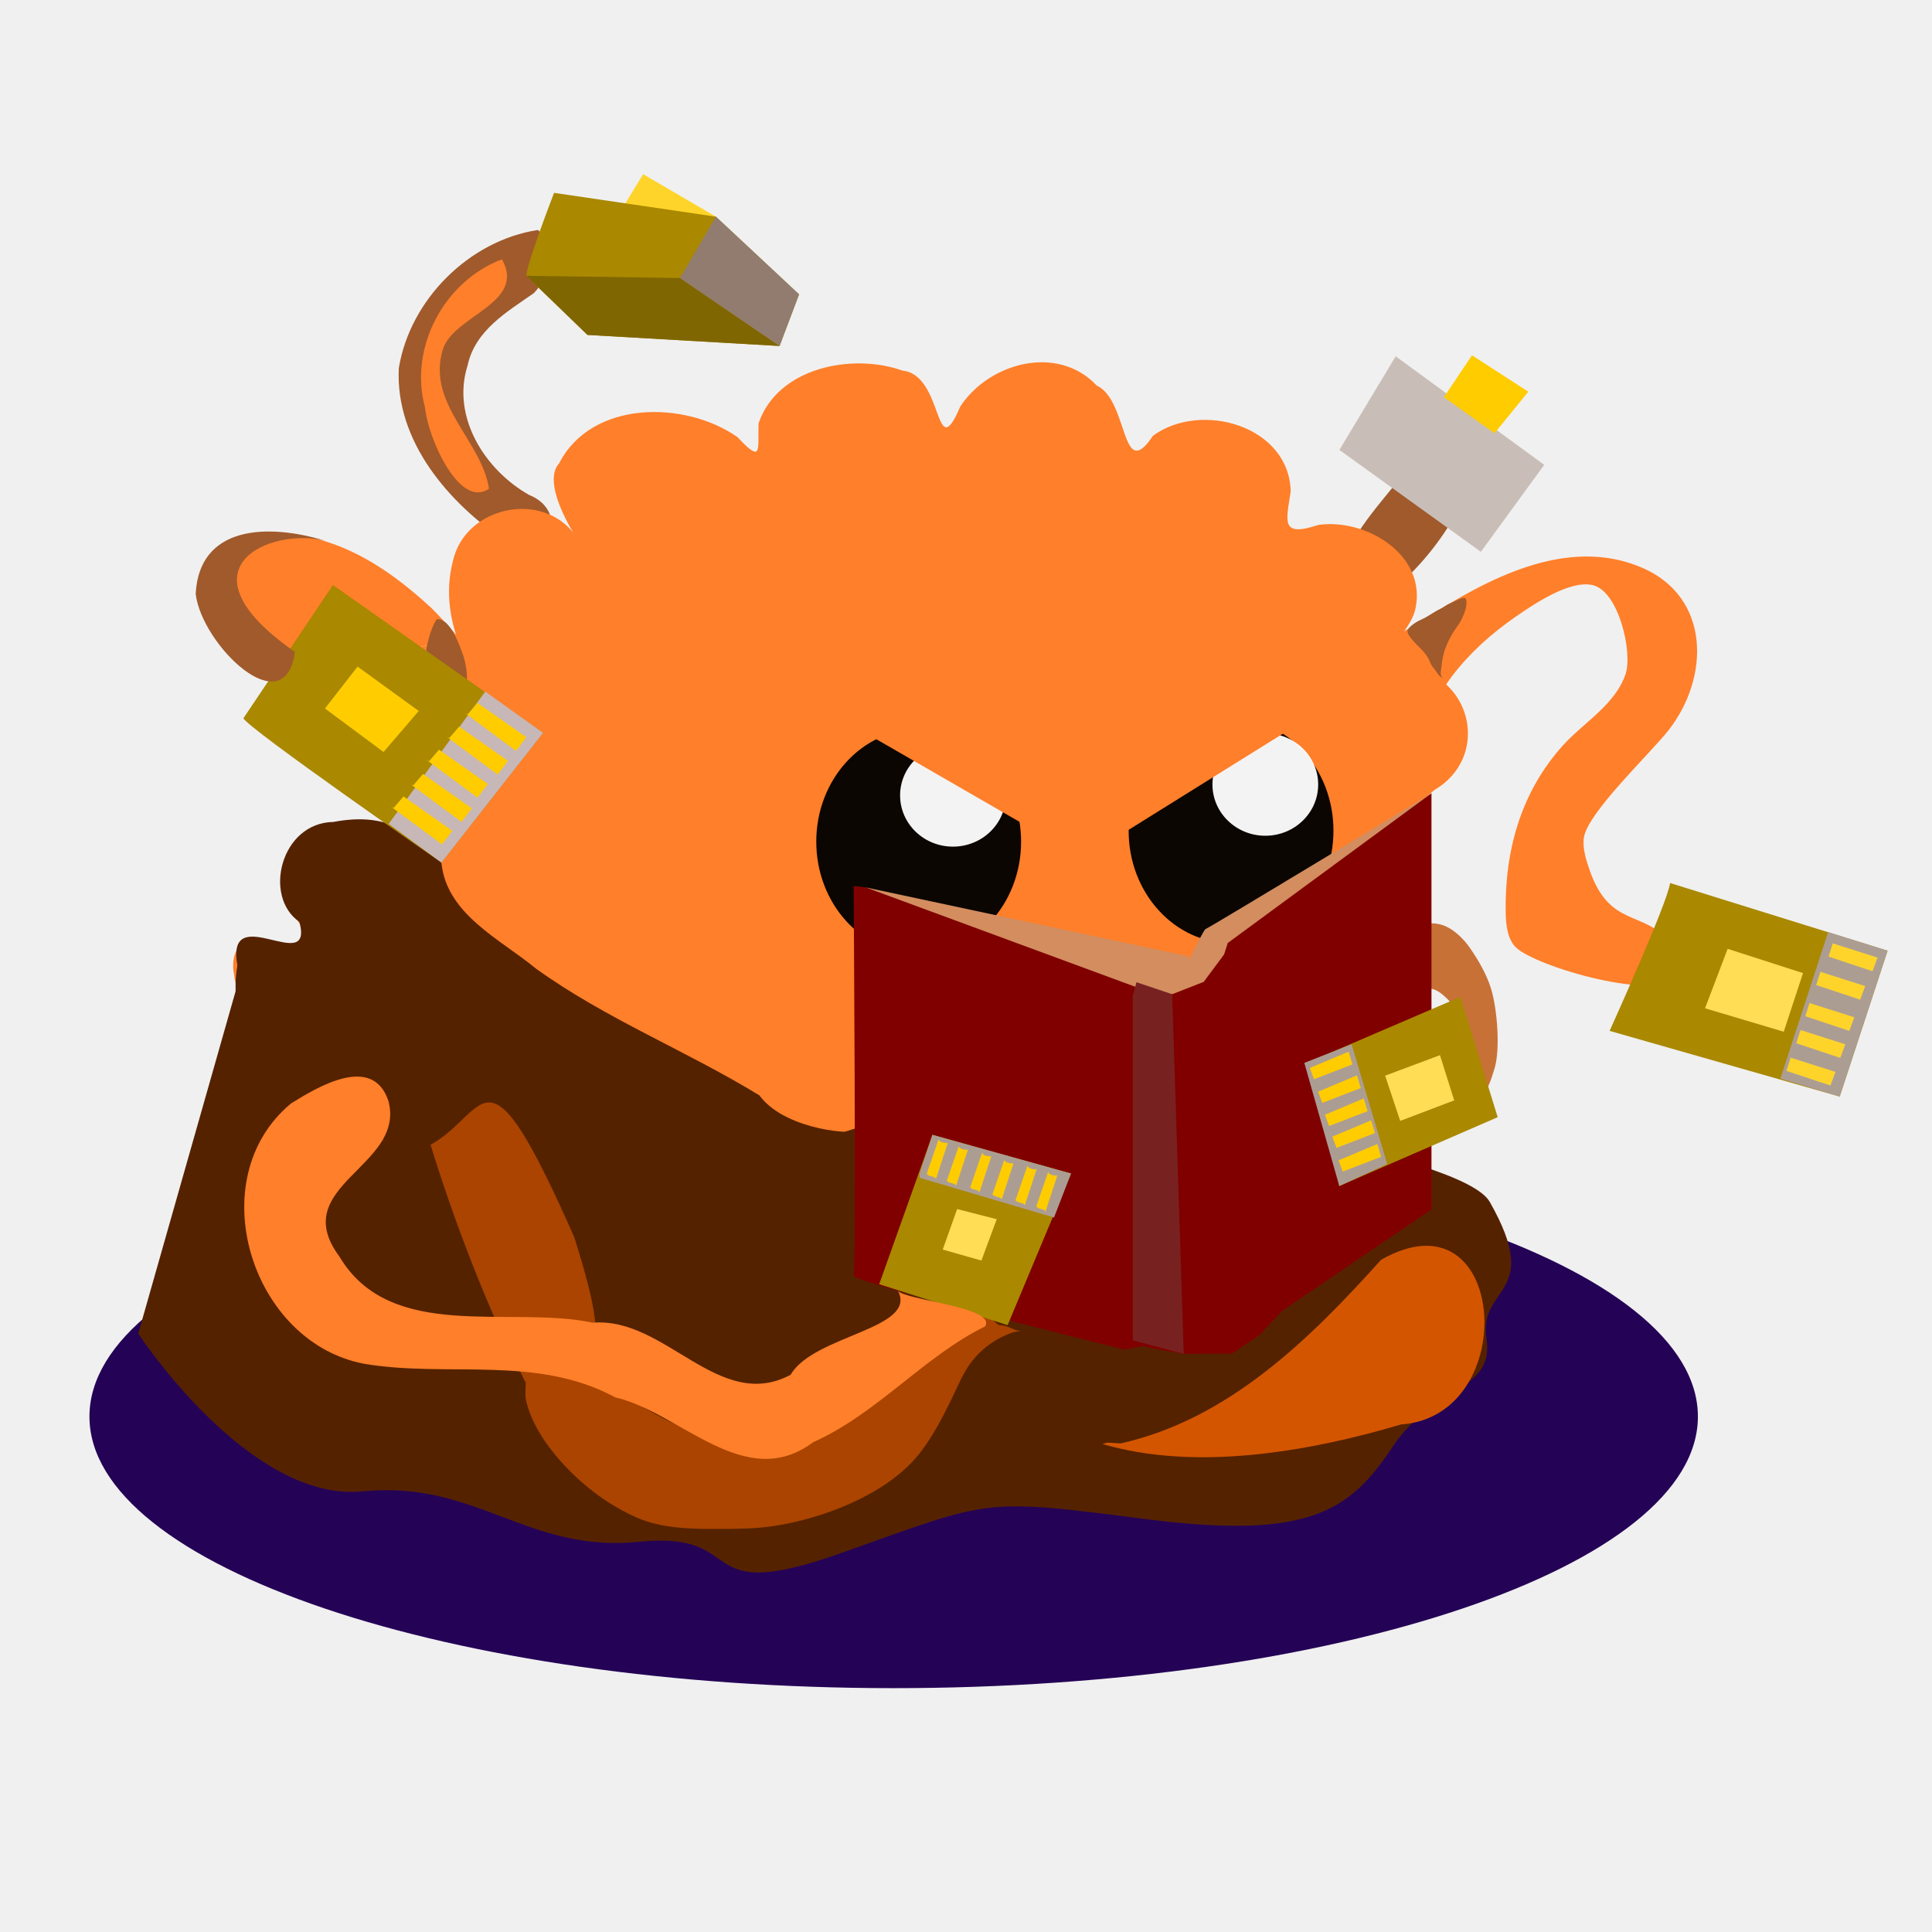
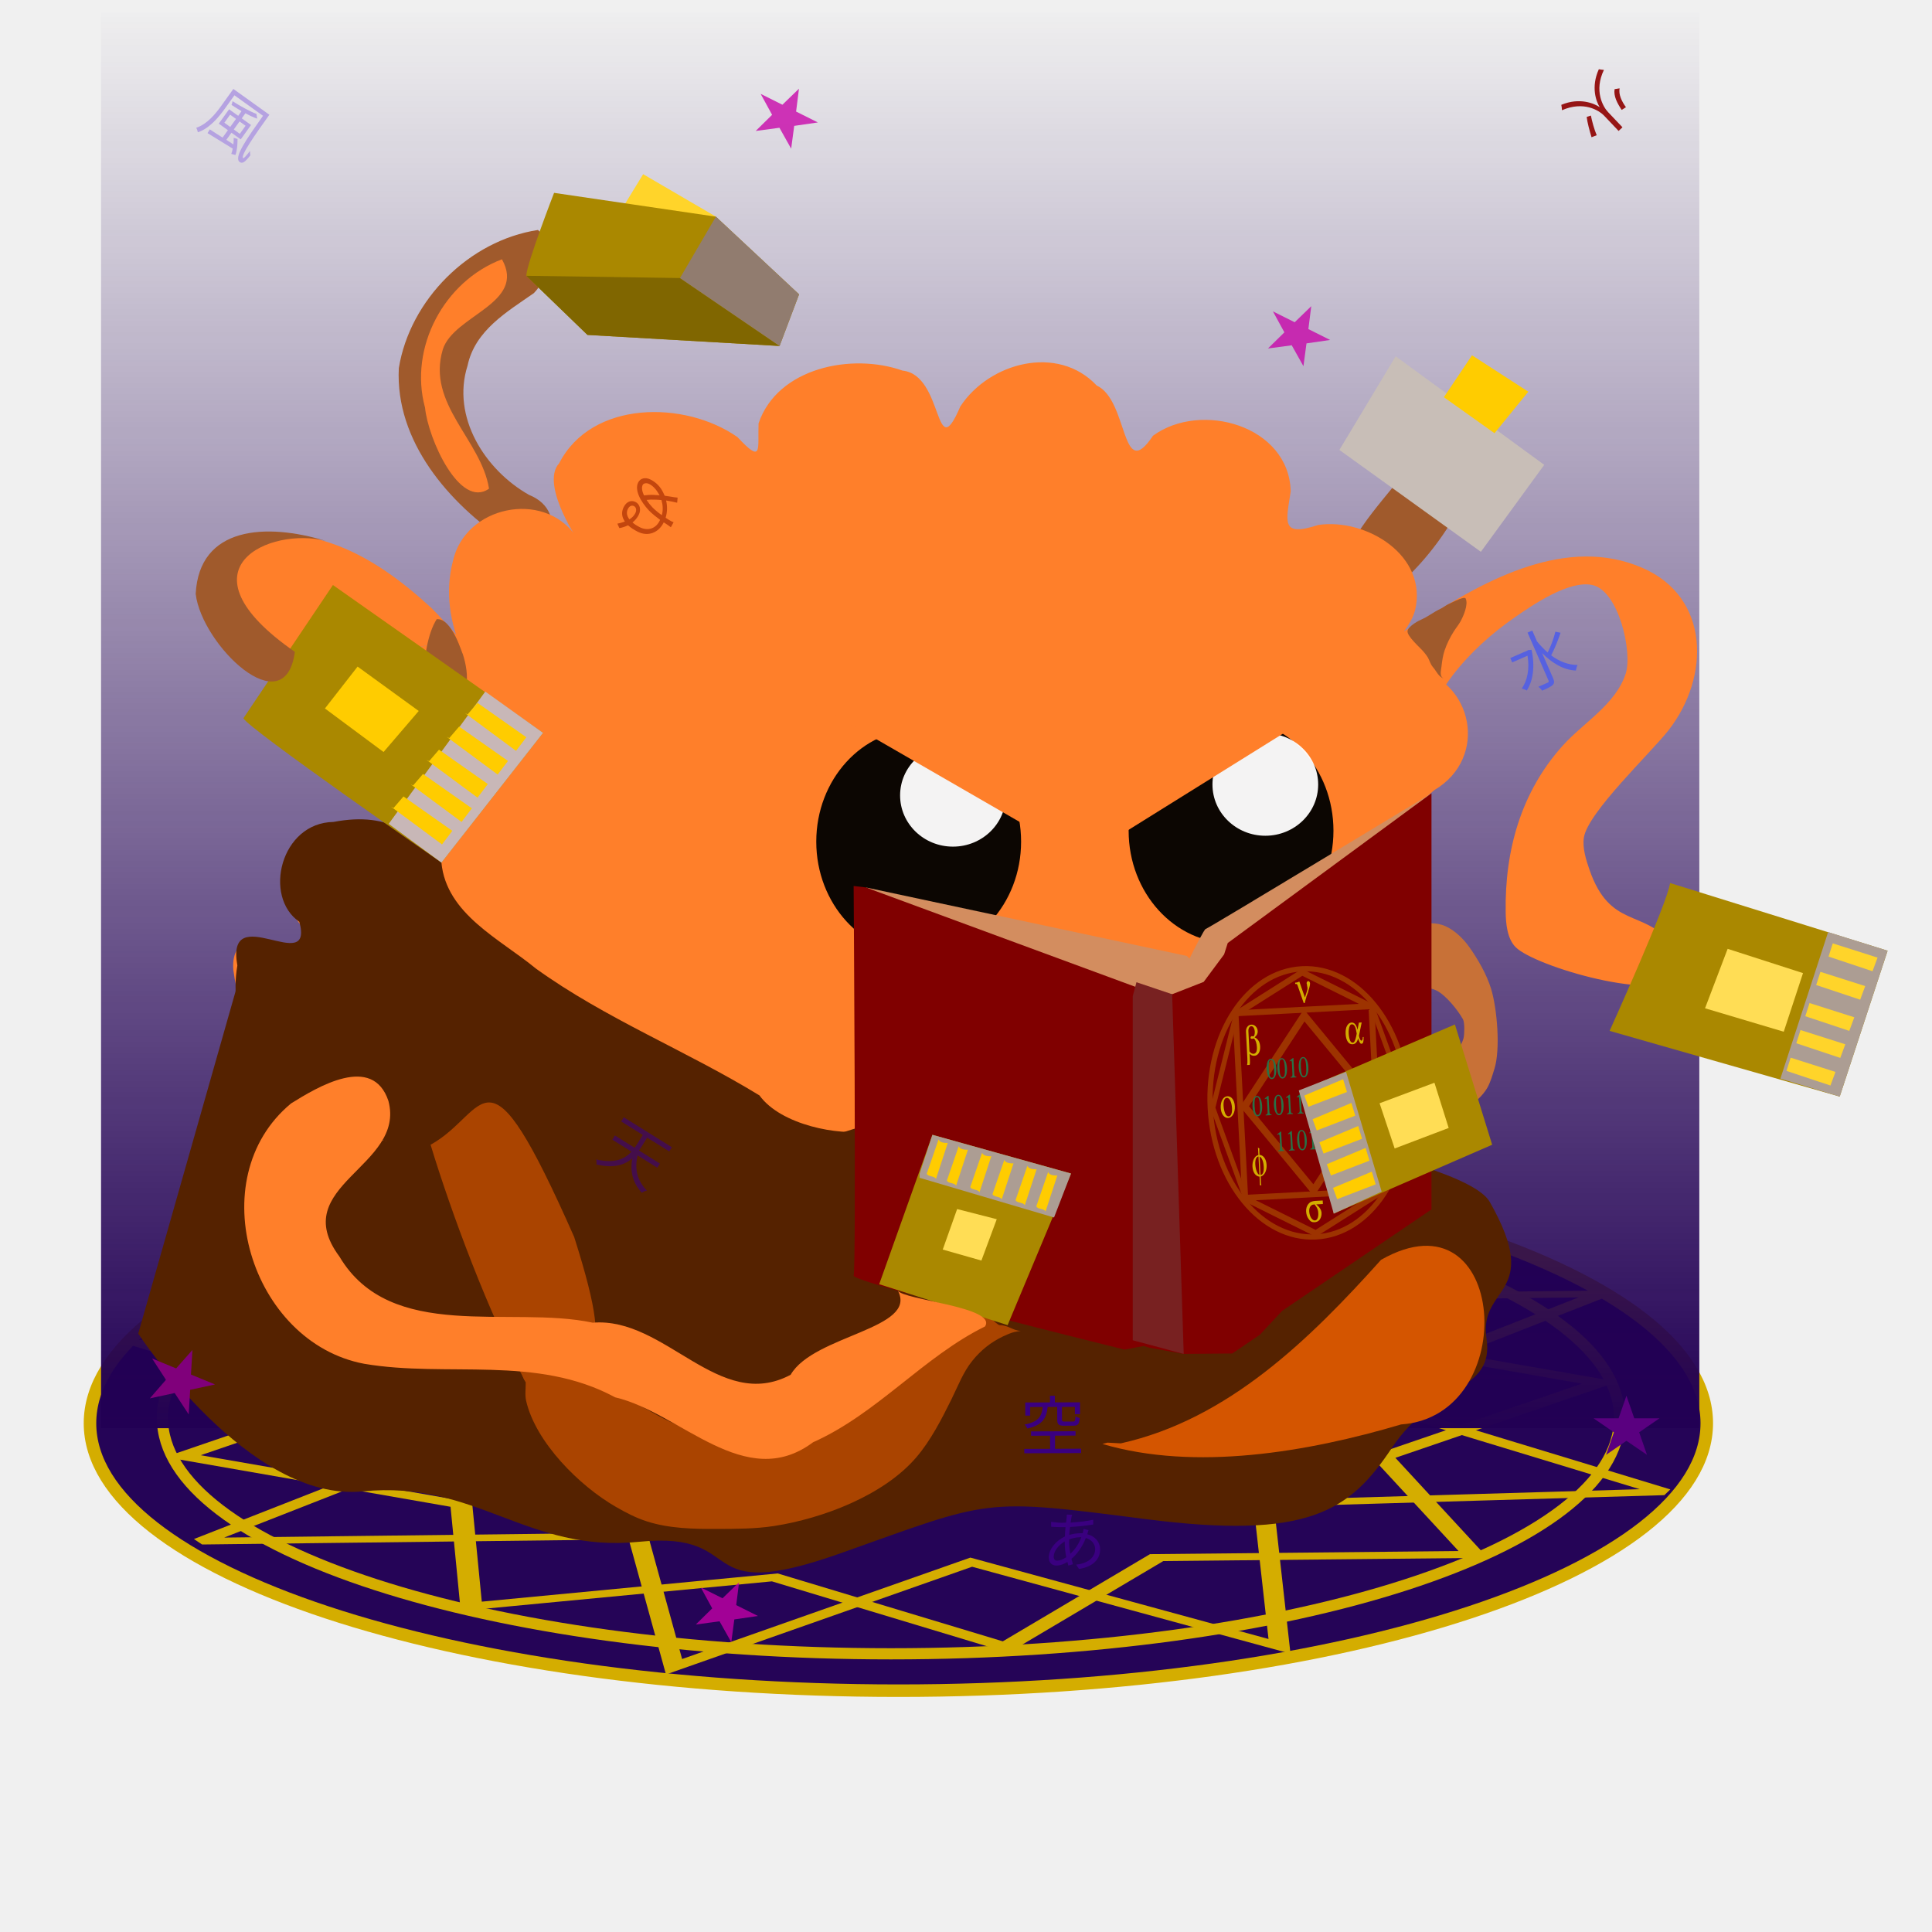
- <svg xmlns="http://www.w3.org/2000/svg" width="600" height="600" viewBox="0 0 158.75 158.75" version="1.1" id="svg8">
-   <defs id="defs2" />
-   <g id="layer1">
+ <svg xmlns="http://www.w3.org/2000/svg" xmlns:xlink="http://www.w3.org/1999/xlink" width="600" height="600" viewBox="0 0 158.75 158.75" version="1.1" id="svg8">
+   <defs id="defs2">
+     <linearGradient id="linearGradient19638">
+       <stop style="stop-color:#220054;stop-opacity:1;" offset="0" id="stop19634" />
+       <stop style="stop-color:#220054;stop-opacity:0;" offset="1" id="stop19636" />
+     </linearGradient>
+     <linearGradient xlink:href="#linearGradient19638" id="linearGradient19640" x1="-118.177" y1="73.73" x2="-0.223" y2="73.73" gradientUnits="userSpaceOnUse" gradientTransform="matrix(1.000126,0,0,0.9823736,0.00744222,1.536688)" />
+   </defs>
+   <g id="layer5">
+     <ellipse style="display:inline;opacity:0.99;fill:#220055;stroke-width:0.265;fill-opacity:0.992" id="path61" cx="73.816" cy="116.809" rx="66.082" ry="22.317" />
+   </g>
+   <g id="layer4">
+     <ellipse style="fill:#000000;fill-opacity:0;stroke:#d4ad00;stroke-width:1.029;stroke-opacity:1" id="path11305" cx="73.819" cy="116.946" rx="66.425" ry="21.975" />
+     <ellipse style="fill:#000000;fill-opacity:0;stroke:#d4ad00;stroke-width:0.918;stroke-opacity:1" id="path11305-7" cx="73.211" cy="116.506" rx="59.866" ry="19.385" />
+     <path style="fill:#000000;fill-opacity:0;stroke:#d4ad00;stroke-width:4;stroke-opacity:1" id="path11648" d="m 381.955,515.023 -57.646,1.809 -27.499,50.697 -42.041,-39.483 -55.292,16.404 -1.809,-57.646 -50.697,-27.499 39.483,-42.041 -16.404,-55.292 57.646,-1.809 27.499,-50.697 42.041,39.483 55.292,-16.404 1.809,57.646 50.697,27.499 -39.483,42.041 z" transform="matrix(0.4511432,0,0,0.1449522,-51.27058,53.07141)" />
+     <path style="fill:#000000;fill-opacity:0;stroke:#d4ad00;stroke-width:4;stroke-opacity:1" id="path11754" d="m 319.975,564.666 -60.679,-50.64 -58.497,62.939 -7.098,-78.715 -85.869,3.141 50.64,-60.679 -62.939,-58.497 78.715,-7.098 -3.141,-85.869 60.679,50.64 58.497,-62.939 7.098,78.715 85.869,-3.141 -50.64,60.679 62.939,58.497 -78.715,7.098 z" transform="matrix(0.4174446,0,0,0.136529,-28.43728,58.18203)" />
+   </g>
+   <g id="layer6">
+     <rect style="fill:url(#linearGradient19640);fill-opacity:1;stroke:#d4ad00;stroke-width:1.649;stroke-opacity:0" id="rect12483" width="116.306" height="131.326" x="-117.353" y="8.304" transform="rotate(-90)" />
+   </g>
+   <g id="layer1" style="display:inline">
    <ellipse style="opacity:0.95;fill:#ffffff;stroke-width:0.265" id="path57" cx="76.583" cy="66.39" rx="4.343" ry="4.209" />
-     <ellipse style="opacity:0.99;fill:#220055;stroke-width:0.265" id="path61" cx="73.432" cy="116.396" rx="66.082" ry="22.317" />
    <path style="fill:#ffcc00;stroke:none;stroke-width:0.265px;stroke-linecap:butt;stroke-linejoin:miter;stroke-opacity:1" d="m 32.127,66.283 4.192,3.104 0.847,-1.119 -4.013,-2.824 -0.814,0.947 z" id="path1054" />
-     <path style="fill:#552200;stroke:none;stroke-width:0.265px;stroke-linecap:butt;stroke-linejoin:miter;stroke-opacity:1;fill-opacity:1" d="m 19.377,81.384 -8.018,28.197 c 0,0 9.087,13.898 18.442,12.963 9.354,-0.935 13.497,5.078 22.718,4.143 9.221,-0.935 4.143,5.345 16.571,0.935 12.428,-4.41 11.493,-4.544 24.99,-2.806 13.497,1.737 16.838,-0.668 20.312,-5.88 3.474,-5.212 8.419,-4.544 7.751,-8.954 -0.668,-4.41 4.677,-3.474 0.267,-11.225 C 117.999,91.005 19.377,81.384 19.377,81.384 Z" id="path91" />
+     <path style="fill:#552200;fill-opacity:1;stroke:none;stroke-width:0.265px;stroke-linecap:butt;stroke-linejoin:miter;stroke-opacity:1" d="m 19.377,81.384 -8.018,28.197 c 0,0 9.087,13.898 18.442,12.963 9.354,-0.935 13.497,5.078 22.718,4.143 9.221,-0.935 4.143,5.345 16.571,0.935 12.428,-4.41 11.493,-4.544 24.99,-2.806 13.497,1.737 16.838,-0.668 20.312,-5.88 3.474,-5.212 8.419,-4.544 7.751,-8.954 -0.668,-4.41 4.677,-3.474 0.267,-11.225 C 117.999,91.005 19.377,81.384 19.377,81.384 Z" id="path91" />
    <g id="g965" style="stroke:none">
      <path style="fill:#ff7f2a;stroke:none;stroke-width:0.265px;stroke-linecap:butt;stroke-linejoin:miter;stroke-opacity:1" d="m 22.188,55.994 c -2.185,-1.885 -6.821,-6.205 -5.309,-9.524 0.191,-0.418 0.51,-0.724 0.826,-1.047 2.404,-2.446 6.538,-1.785 9.453,-0.802 3.144,1.06 5.872,3.114 8.288,5.335 0.232,0.213 2.365,2.459 2.502,2.833 0.003,0.009 -0.357,-0.22 -0.439,-0.326" id="path957" />
      <path style="fill:#ff7f2a;stroke:none;stroke-width:0.265px;stroke-linecap:butt;stroke-linejoin:miter;stroke-opacity:1" d="m 22.188,55.994 c 1.089,1.167 2.19,2.396 3.773,2.884 3.25,1.003 13.286,2.484 15.319,-1.084 0.147,-0.258 -1.789,-2.852 1.117,-0.95 2.906,1.902 0.183,-2.472 0.213,-2.717 0.031,-0.26 -4.09,-0.589 -4.152,-0.845 -0.026,-0.106 0.064,-0.422 0.008,-0.328 -0.055,0.092 -0.375,-0.203 -0.955,-0.49" id="path961" />
    </g>
    <path id="path987" style="fill:#a05a2c;stroke:none;stroke-width:0.265px;stroke-linecap:butt;stroke-linejoin:miter;stroke-opacity:1" d="m 34.821,55.562 c 0.014,-1.379 0.3,-3.494 1.063,-4.685 1.263,-0.111 2.098,2.861 2.145,2.873 0.504,1.533 0.808,4.255 -1.799,4.26 l -1.378,-2.673 -0.031,0.225" />
    <path id="path1004" style="fill:#a05a2c;stroke:none;stroke-width:0.265px;stroke-linecap:butt;stroke-linejoin:miter;stroke-opacity:1" d="m 44.203,18.897 c -5.656,0.865 -10.518,5.73 -11.433,11.355 -0.303,6.016 4.113,11.103 8.819,14.25 3.286,2.252 5.462,-2.389 1.885,-3.836 -3.618,-2.038 -6.401,-6.404 -5.054,-10.627 0.618,-2.902 3.246,-4.415 5.453,-5.958 1.283,-1.347 1.961,-3.811 0.33,-5.184 z" />
    <path style="fill:#ff7f2a;stroke:none;stroke-width:0.265px;stroke-linecap:butt;stroke-linejoin:miter;stroke-opacity:1" d="m 112.361,55.957 c 2.457,3.344 2.7,5.146 4.741,2.748 0.849,-0.997 1.465,-2.176 2.261,-3.214 1.442,-1.879 3.215,-3.459 5.16,-4.804 1.428,-0.987 4.393,-3.02 6.302,-2.621 2.188,0.457 3.325,5.528 2.76,7.276 -0.821,2.539 -3.464,4.023 -5.171,5.918 -3.44,3.818 -4.779,8.64 -4.694,13.704 0.016,0.927 0.118,2.159 0.82,2.865 1.578,1.587 11.884,4.633 13.695,2.322 0.573,-0.731 -0.479,-2.068 -0.903,-2.604 -2.262,-2.859 -5.043,-1.223 -6.723,-6.073 -0.279,-0.804 -0.601,-1.804 -0.46,-2.671 0.337,-2.066 5.507,-6.949 6.956,-8.805 3.424,-4.387 3.406,-10.917 -2.139,-13.332 -6.184,-2.694 -12.839,0.938 -17.968,4.239 -1.174,0.756 -3.901,2.039 -4.434,3.419 -0.198,0.512 0.142,1.206 -0.202,1.635 -0.384,0.48 -1.178,0.396 -1.694,0.731 -0.454,0.295 -0.821,1.314 -1.092,1.79 -0.125,0.22 -0.585,0.813 -0.394,0.648 1.041,-0.893 2.375,-2.427 3.179,-3.169" id="path1080" />
    <path style="fill:#a05a2c;stroke:none;stroke-width:0.265px;stroke-linecap:butt;stroke-linejoin:miter;stroke-opacity:1" d="m 108.316,43.138 c 2.689,3.415 1.355,3.384 3.637,0.09 1.022,-1.476 2.218,-2.815 3.32,-4.228 1.314,-1.684 2.169,-3.814 3.663,-5.358 1.781,-1.841 3.216,0.938 2.882,2.721 -0.976,5.202 -4.545,10.287 -8.846,13.244 -0.368,0.253 -1.13,0.861 -1.668,0.981 -2.719,0.603 -2.753,-3.811 -2.344,-5.336 0.191,-0.711 -0.425,-1.41 -0.644,-2.113" id="path1074" />
    <path id="path46" style="opacity:1;fill:#ff7f2a;stroke:none;stroke-width:0.265px;stroke-linecap:butt;stroke-linejoin:miter;stroke-opacity:1" d="M 38.553,94.545 C 33.791,93.758 28.523,94.17 24.466,91.059 c -2.625,-3.148 -4.758,-7.233 -5.297,-11.386 -0.397,-5.97 10.558,1.545 5.882,-3.3 -2.982,-2.985 -1.62,-8.223 2.905,-8.339 2.748,-0.294 5.335,-1.266 6.54,1.206 4.17,-0.759 6.488,-6.305 8.049,-9.405 -3.59,-3.425 -6.681,-8.597 -5.323,-13.757 1.008,-4.48 7.372,-5.838 10.064,-2.077 0.686,1.111 -3.029,-4.114 -1.337,-5.939 2.663,-5.188 10.329,-5.171 14.647,-2.147 2.089,2.234 1.658,1.04 1.734,-1.126 1.556,-4.593 7.689,-5.809 11.831,-4.336 3.426,0.346 2.595,7.98 4.748,2.944 2.376,-3.612 8,-5.128 11.204,-1.721 2.637,1.219 1.977,8.107 4.624,4.13 3.931,-2.879 11.179,-0.84 11.319,4.566 -0.375,2.503 -0.849,3.786 2.26,2.764 3.979,-0.581 9.038,2.535 7.958,7.014 -0.669,2.451 -3.897,3.703 -0.206,4.723 5.006,1.004 6.287,7.408 1.784,10.05 -2.253,1.992 -5.232,4.259 -7.77,6.363 -5.696,4.613 -11.392,9.225 -17.088,13.838 C 80.096,88.2 68.208,95.358 54.686,95.718 49.286,96.008 43.864,95.524 38.553,94.545 Z" />
    <path id="path955" style="fill:#552200;stroke:none;stroke-width:0.265px;stroke-linecap:butt;stroke-linejoin:miter;stroke-opacity:1" d="m 36.271,70.88 c 0.408,4.238 4.815,6.274 7.747,8.694 5.739,4.139 12.389,6.764 18.384,10.433 1.775,2.45 6.557,3.328 8.89,2.916 -1.727,3.388 -8.102,2.675 -11.466,2.681 -4.676,2.027 -9.81,2.559 -14.794,0.812 -7.018,-1.428 -14.231,-2.32 -20.915,-5.023 -3.114,-3.046 -5.377,-7.637 -4.613,-12.06 -0.99,-5.52 6.341,0.974 5.093,-3.589 -3.003,-2.065 -1.536,-8.138 2.803,-8.206 4.845,-0.925 6.769,1.277 8.87,3.342 z" />
    <path style="fill:#aa8800;stroke:none;stroke-width:0.265px;stroke-linecap:butt;stroke-linejoin:miter;stroke-opacity:1" d="m 20.002,59.015 c 0.28,0.78 16.269,11.865 16.269,11.865 L 44.624,60.218 27.356,48.071 Z" id="path63" />
    <g id="g1252" transform="translate(1.995528,-0.7569245)">
      <ellipse style="opacity:0.95;fill:#000000;stroke-width:0.215" id="ellipse55" cx="99.158" cy="69.019" rx="8.415" ry="9.241" />
      <ellipse style="opacity:0.95;fill:#ffffff;stroke-width:0.265" id="ellipse1246" cx="101.974" cy="65.22" rx="4.343" ry="4.209" />
    </g>
    <path style="fill:#d38d5f;stroke:none;stroke-width:0.265px;stroke-linecap:butt;stroke-linejoin:miter;stroke-opacity:1" d="m 96.314,81.695 c 0,0 2.534,-5.316 2.751,-5.36 0.217,-0.044 18.558,-11.154 18.558,-11.154 L 97.682,82.5 Z" id="path927" />
    <g id="g1258" transform="translate(-23.67109,0.1376226)">
      <ellipse style="opacity:0.95;fill:#000000;stroke-width:0.215" id="ellipse1254" cx="99.158" cy="69.019" rx="8.415" ry="9.241" />
      <ellipse style="opacity:0.95;fill:#ffffff;stroke-width:0.265" id="ellipse1256" cx="101.974" cy="65.22" rx="4.343" ry="4.209" />
    </g>
    <path style="fill:#d38d5f;stroke:none;stroke-width:0.265px;stroke-linecap:butt;stroke-linejoin:miter;stroke-opacity:1" d="m 71.133,72.916 26.39,5.635 c 0,0 2.953,3.012 3.148,3.116 0.195,0.104 -4.704,4.371 -5.125,4.076 -0.421,-0.295 0.006,-0.429 0.006,-0.429 L 71.133,72.916 Z" id="path929" />
    <path style="fill:#c87137;stroke:none;stroke-width:0.265px;stroke-linecap:butt;stroke-linejoin:miter;stroke-opacity:1" d="m 114.622,77.638 c 0.373,-1.563 2.796,-2.141 4.135,-1.542 0.796,0.356 1.498,1.047 1.995,1.753 0.705,1.002 1.404,2.215 1.766,3.389 0.502,1.631 0.783,4.993 0.276,6.591 -0.165,0.519 -0.312,1.07 -0.58,1.548 -0.278,0.495 -1.254,1.695 -1.954,1.307 -0.504,-0.279 -0.492,-1.125 -0.49,-1.607 0.004,-0.89 -0.147,-1.792 0.061,-2.67 0.09,-0.38 0.332,-0.728 0.429,-1.115 0.07,-0.277 0.104,-1.259 -0.047,-1.532 -0.43,-0.778 -1.411,-1.979 -2.157,-2.359 -1.061,-0.54 -2.329,0.043 -3.398,-0.351 -1.497,-0.551 -0.677,-2.505 -0.035,-3.413 z" id="path1161" />
-     <path style="fill:#800000;stroke:none;stroke-width:0.265px;stroke-linecap:butt;stroke-linejoin:miter;stroke-opacity:1;opacity:1" d="m 71.133,72.916 22.652,8.351 2.529,0.428 2.591,-1.014 1.679,-2.26 0.299,-0.936 16.74,-12.303 V 99.376 l -12.276,8.34 -1.827,1.959 -2.266,1.539 -3.991,0.035 -2.82,-0.508 -0.474,-0.143 -1.563,0.296 c 0,0 -22.488,-5.534 -22.264,-6.083 0.223,-0.549 0,-32.01 0,-32.01 z" id="path28" />
+     <path style="opacity:1;fill:#800000;stroke:none;stroke-width:0.265px;stroke-linecap:butt;stroke-linejoin:miter;stroke-opacity:1" d="m 71.133,72.916 22.652,8.351 2.529,0.428 2.591,-1.014 1.679,-2.26 0.299,-0.936 16.74,-12.303 V 99.376 l -12.276,8.34 -1.827,1.959 -2.266,1.539 -3.991,0.035 -2.82,-0.508 -0.474,-0.143 -1.563,0.296 c 0,0 -22.488,-5.534 -22.264,-6.083 0.223,-0.549 0,-32.01 0,-32.01 z" id="path28" />
    <path id="path967" style="fill:#a05a2c;stroke:none;stroke-width:0.265px;stroke-linecap:butt;stroke-linejoin:miter;stroke-opacity:1" d="M 24.229,53.562 C 14.316,46.681 22.259,43.259 26.773,44.448 21.872,42.948 16.359,43.245 16.08,48.803 c 0.494,4.193 7.33,10.809 8.149,4.759" />
    <path id="path1008" style="fill:#ff7f2a;stroke:none;stroke-width:0.265px;stroke-linecap:butt;stroke-linejoin:miter;stroke-opacity:1" d="m 41.245,21.305 c -4.75,1.797 -7.668,7.254 -6.32,12.194 0.242,2.53 2.853,8.36 5.257,6.653 -0.638,-4.017 -5.143,-6.942 -3.798,-11.433 0.883,-2.827 6.891,-3.782 4.861,-7.413 z" />
    <path style="fill:#ffd42a;stroke:none;stroke-width:0.265px;stroke-linecap:butt;stroke-linejoin:miter;stroke-opacity:1" d="m 51.333,16.79 1.514,-2.477 5.977,3.489 -4.463,1.878 z" id="path1122" />
-     <path style="fill:#aa8800;stroke:none;stroke-width:0.265px;stroke-linecap:butt;stroke-linejoin:miter;stroke-opacity:1;fill-opacity:1" d="m 43.245,22.661 c 0.023,-0.985 2.283,-6.814 2.283,-6.814 l 13.296,1.956 6.835,6.384 -1.602,4.242 -15.785,-0.909 z" id="path77" />
+     <path style="fill:#aa8800;fill-opacity:1;stroke:none;stroke-width:0.265px;stroke-linecap:butt;stroke-linejoin:miter;stroke-opacity:1" d="m 43.245,22.661 c 0.023,-0.985 2.283,-6.814 2.283,-6.814 l 13.296,1.956 6.835,6.384 -1.602,4.242 -15.785,-0.909 z" id="path77" />
    <path style="fill:#aa8800;stroke:none;stroke-width:0.265px;stroke-linecap:butt;stroke-linejoin:miter;stroke-opacity:1" d="m 137.226,72.557 c -0.167,1.549 -4.967,12.15 -4.967,12.15 l 18.908,5.398 3.934,-11.985 z" id="path79" />
    <path style="fill:#aa4400;stroke:none;stroke-width:0.265px;stroke-linecap:butt;stroke-linejoin:miter;stroke-opacity:1" d="m 43.197,113.567 c 0.012,0.513 -0.08,1.039 0.035,1.539 0.78,3.397 4.364,6.981 7.378,8.714 0.825,0.474 1.65,0.908 2.562,1.197 1.838,0.584 3.81,0.62 5.721,0.613 1.575,-0.006 3.161,-10e-5 4.722,-0.242 3.982,-0.617 8.988,-2.506 11.668,-5.631 1.193,-1.391 2.092,-3.151 2.903,-4.792 0.53,-1.071 0.954,-2.219 1.717,-3.161 0.709,-0.876 1.531,-1.527 2.548,-2.01 0.293,-0.139 0.583,-0.263 0.896,-0.344 0.16,-0.042 0.649,-0.102 0.484,-0.102 -0.531,0 -1.043,-0.471 -1.666,-0.457 -0.402,0.009 -2.408,-2.57 -2.795,-2.483 -1.879,0.426 -2.104,3.511 -3.854,4.363 -5.304,2.583 -10.04,7.569 -16.366,7.213 -2.986,-0.168 -5.561,-1.972 -8.116,-3.387 -0.923,-0.511 -1.932,-0.856 -2.86,-1.359 -0.681,-0.369 -1.3,-0.965 -2.021,-1.24 -1.113,-0.425 -4.267,-0.336 -2.957,1.568 z" id="path941" />
    <path style="fill:#aa8800;stroke:none;stroke-width:0.229px;stroke-linecap:butt;stroke-linejoin:miter;stroke-opacity:1" d="M 72.242,105.523 76.614,93.246 88.004,96.427 82.795,108.885 Z" id="path81" />
-     <path style="fill:#aa8800;stroke:none;stroke-width:0.265px;stroke-linecap:butt;stroke-linejoin:miter;stroke-opacity:1" d="m 107.933,87.095 c 0.586,2.146 2.116,10.36 2.116,10.36 l 13.015,-5.658 -3.06,-9.885 z" id="path83" />
    <path style="fill:#c8beb7;stroke:none;stroke-width:0.265px;stroke-linecap:butt;stroke-linejoin:miter;stroke-opacity:1" d="m 114.68,29.277 -4.624,7.693 11.626,8.371 5.206,-7.145 z" id="path85" />
    <path style="fill:#ffcc00;stroke:none;stroke-width:0.265px;stroke-linecap:butt;stroke-linejoin:miter;stroke-opacity:1" d="m 118.642,32.637 2.31,-3.443 4.627,2.991 -2.778,3.413 z" id="path87" />
    <path id="path939" style="fill:#aa4400;stroke:none;stroke-width:0.265px;stroke-linecap:butt;stroke-linejoin:miter;stroke-opacity:1" d="m 35.38,94.062 c 1.675,5.525 4.804,13.967 7.817,19.505 4.762,-2.58 7.884,0.359 3.983,-11.924 C 39.79,84.923 40.172,91.426 35.38,94.062 Z" />
    <path id="path89" style="fill:#ff7f2a;stroke:none;stroke-width:0.265px;stroke-linecap:butt;stroke-linejoin:miter;stroke-opacity:1" d="m 23.906,90.676 c -7.463,6.197 -3.276,19.639 6.018,21.384 6.837,1.161 14.137,-0.75 20.619,2.756 5.366,1.243 10.676,7.872 16.264,3.694 5.295,-2.367 9.065,-7.022 14.129,-9.516 1.046,-1.598 -6.778,-2.18 -7.168,-2.956 1.718,3.168 -6.918,3.651 -8.803,6.926 -5.901,3.142 -10.282,-4.777 -16.259,-4.28 -6.79,-1.449 -16.603,1.671 -20.821,-5.442 -4.337,-5.837 5.467,-7.367 4.032,-12.778 -1.297,-3.887 -5.82,-1.156 -8.011,0.21 z" />
    <path style="fill:#782121;stroke:none;stroke-width:0.265px;stroke-linecap:butt;stroke-linejoin:miter;stroke-opacity:1" d="m 96.314,81.695 0.95,29.554 -4.187,-1.122 V 81.846 l 0.305,-1.138 z" id="path933" />
    <path style="fill:#806600;stroke:none;stroke-width:0.265px;stroke-linecap:butt;stroke-linejoin:miter;stroke-opacity:1" d="m 43.245,22.661 12.63,0.185 8.182,5.583 -15.785,-0.909 z" id="path1048" />
    <path style="fill:#c8b7b7;stroke:none;stroke-width:0.265px;stroke-linecap:butt;stroke-linejoin:miter;stroke-opacity:1" d="m 31.938,67.695 7.936,-10.87 4.75,3.393 -8.352,10.662 z" id="path65" />
    <path style="fill:#ffcc00;stroke:none;stroke-width:0.265px;stroke-linecap:butt;stroke-linejoin:miter;stroke-opacity:1" d="m 38.209,58.595 4.192,3.104 0.847,-1.119 -4.013,-2.824 -0.814,0.947 z" id="path1056" />
    <path style="fill:#ffcc00;stroke:none;stroke-width:0.265px;stroke-linecap:butt;stroke-linejoin:miter;stroke-opacity:1" d="m 36.701,60.541 4.192,3.104 0.847,-1.119 -4.013,-2.824 -0.814,0.947 z" id="path1058" />
    <path style="fill:#ffcc00;stroke:none;stroke-width:0.265px;stroke-linecap:butt;stroke-linejoin:miter;stroke-opacity:1" d="m 35.046,62.439 4.192,3.104 0.847,-1.119 -4.013,-2.824 -0.814,0.947 z" id="path1060" />
    <path style="fill:#ffcc00;stroke:none;stroke-width:0.265px;stroke-linecap:butt;stroke-linejoin:miter;stroke-opacity:1" d="m 33.733,64.434 4.192,3.104 0.847,-1.119 -4.013,-2.824 -0.814,0.947 z" id="path1062" />
    <path style="fill:#ffcc00;stroke:none;stroke-width:0.265px;stroke-linecap:butt;stroke-linejoin:miter;stroke-opacity:1" d="m 32.127,66.283 4.192,3.104 0.847,-1.119 -4.013,-2.824 -0.814,0.947 z" id="path1050" />
    <path style="fill:#917c6f;stroke:none;stroke-width:0.265px;stroke-linecap:butt;stroke-linejoin:miter;stroke-opacity:1" d="m 55.875,22.845 2.949,-5.043 6.835,6.384 -1.602,4.242 z" id="path1064" />
    <path style="fill:#ac9d93;stroke:none;stroke-width:0.265px;stroke-linecap:butt;stroke-linejoin:miter;stroke-opacity:1" d="m 75.564,96.779 11.045,3.26 1.395,-3.612 -11.39,-3.181 -1.05,3.192 z" id="path1066" />
-     <path style="fill:#ac9d93;stroke:none;stroke-width:0.265;stroke-linecap:butt;stroke-linejoin:miter;stroke-opacity:1;stroke-miterlimit:4;stroke-dasharray:none" d="m 146.293,88.629 3.922,-12.042 4.886,1.532 -3.934,11.985 z" id="path1082" />
+     <path style="fill:#ac9d93;stroke:none;stroke-width:0.265;stroke-linecap:butt;stroke-linejoin:miter;stroke-miterlimit:4;stroke-dasharray:none;stroke-opacity:1" d="m 146.293,88.629 3.922,-12.042 4.886,1.532 -3.934,11.985 z" id="path1082" />
    <path style="fill:#ffdd55;stroke:none;stroke-width:0.265px;stroke-linecap:butt;stroke-linejoin:miter;stroke-opacity:1" d="m 140.1,82.849 1.858,-4.886 6.193,1.996 -1.583,4.817 z" id="path1084" />
    <path style="fill:#ffcc00;stroke:none;stroke-width:0.265px;stroke-linecap:butt;stroke-linejoin:miter;stroke-opacity:1" d="m 26.699,58.214 4.817,3.578 2.89,-3.372 -5.023,-3.647 z" id="path1086" />
    <path style="fill:#ffd42a;stroke:none;stroke-width:0.265px;stroke-linecap:butt;stroke-linejoin:miter;stroke-opacity:1" d="m 146.792,87.992 3.613,1.204 0.413,-1.118 -3.681,-1.17 z" id="path1110" />
    <path style="fill:#ffd42a;stroke:none;stroke-width:0.265px;stroke-linecap:butt;stroke-linejoin:miter;stroke-opacity:1" d="m 150.25,78.6 3.613,1.204 0.413,-1.118 -3.681,-1.17 z" id="path1112" />
    <path style="fill:#ffd42a;stroke:none;stroke-width:0.265px;stroke-linecap:butt;stroke-linejoin:miter;stroke-opacity:1" d="m 149.235,80.939 3.613,1.204 0.413,-1.118 -3.681,-1.17 z" id="path1114" />
    <path style="fill:#ffd42a;stroke:none;stroke-width:0.265px;stroke-linecap:butt;stroke-linejoin:miter;stroke-opacity:1" d="m 148.34,83.503 3.613,1.204 0.413,-1.118 -3.681,-1.17 z" id="path1116" />
    <path style="fill:#ffd42a;stroke:none;stroke-width:0.265px;stroke-linecap:butt;stroke-linejoin:miter;stroke-opacity:1" d="m 147.6,85.722 3.613,1.204 0.413,-1.118 -3.681,-1.17 z" id="path1118" />
-     <path style="fill:#ac9d93;stroke:none;stroke-width:0.265px;stroke-linecap:butt;stroke-linejoin:miter;stroke-opacity:1" d="m 111.061,85.808 2.924,9.84 -3.937,1.807 -2.873,-10.12 z" id="path1120" />
-     <path id="path1124" style="fill:#ffcc00;stroke:none;stroke-width:0.265px;stroke-linecap:butt;stroke-linejoin:miter;stroke-opacity:1" d="m 107.629,87.753 3.187,-1.338 c 0.105,0.349 0.211,0.697 0.316,1.046 l -3.163,1.216 c -0.089,-0.268 -0.251,-0.657 -0.341,-0.924 z" />
-     <path id="path1127" style="fill:#ffcc00;stroke:none;stroke-width:0.265px;stroke-linecap:butt;stroke-linejoin:miter;stroke-opacity:1" d="m 109.989,95.343 3.187,-1.338 c 0.105,0.349 0.211,0.697 0.316,1.046 l -3.163,1.216 c -0.089,-0.268 -0.251,-0.657 -0.341,-0.924 z" />
-     <path id="path1129" style="fill:#ffcc00;stroke:none;stroke-width:0.265px;stroke-linecap:butt;stroke-linejoin:miter;stroke-opacity:1" d="m 109.478,93.397 3.187,-1.338 c 0.105,0.349 0.211,0.697 0.316,1.046 l -3.163,1.216 c -0.089,-0.268 -0.251,-0.657 -0.341,-0.924 z" />
-     <path id="path1131" style="fill:#ffcc00;stroke:none;stroke-width:0.265px;stroke-linecap:butt;stroke-linejoin:miter;stroke-opacity:1" d="m 108.87,91.597 3.187,-1.338 c 0.105,0.349 0.211,0.697 0.316,1.046 l -3.163,1.216 c -0.089,-0.268 -0.251,-0.657 -0.341,-0.924 z" />
-     <path id="path1133" style="fill:#ffcc00;stroke:none;stroke-width:0.265px;stroke-linecap:butt;stroke-linejoin:miter;stroke-opacity:1" d="m 108.31,89.699 3.187,-1.338 c 0.105,0.349 0.211,0.697 0.316,1.046 l -3.163,1.216 c -0.089,-0.268 -0.251,-0.657 -0.341,-0.924 z" />
-     <path style="fill:#ffdd55;stroke:none;stroke-width:0.265px;stroke-linecap:butt;stroke-linejoin:miter;stroke-opacity:1" d="m 115.053,92.103 -1.239,-3.716 4.507,-1.686 1.17,3.716 z" id="path1084-1" />
    <path style="fill:#a05a2c;stroke:none;stroke-width:0.265px;stroke-linecap:butt;stroke-linejoin:miter;stroke-opacity:1" d="m 118.608,55.768 c -0.053,-0.057 -0.116,-0.107 -0.159,-0.172 -0.129,-0.195 -0.032,-0.6 -0.007,-0.811 0.054,-0.455 0.114,-0.916 0.263,-1.351 0.192,-0.562 0.442,-1.061 0.758,-1.561 0.173,-0.274 0.386,-0.526 0.543,-0.809 0.236,-0.426 0.664,-1.398 0.425,-1.888 -0.09,-0.185 -0.888,0.219 -1.006,0.274 -0.239,0.112 -0.494,0.218 -0.713,0.368 -0.334,0.228 -0.39,0.207 -0.744,0.412 -0.273,0.157 -0.793,0.511 -1.078,0.629 -0.32,0.132 -1.134,0.568 -1.231,0.966 -0.104,0.428 1.089,1.437 1.327,1.741 0.117,0.149 0.247,0.299 0.341,0.464 0.106,0.187 0.171,0.395 0.275,0.584 0.074,0.134 0.171,0.236 0.263,0.355 0.136,0.177 0.246,0.386 0.401,0.547 0.092,0.096 0.235,0.173 0.342,0.251 z" id="path1169" />
    <path style="fill:#ffdd55;stroke:none;stroke-width:0.252px;stroke-linecap:butt;stroke-linejoin:miter;stroke-opacity:1" d="m 80.641,103.578 -3.177,-0.903 1.182,-3.329 3.256,0.835 z" id="path1084-1-8" />
    <path id="path1124-5" style="fill:#ffcc00;stroke:none;stroke-width:0.265px;stroke-linecap:butt;stroke-linejoin:miter;stroke-opacity:1" d="m 76.152,96.44 0.973,-2.822 c 0.096,0.349 0.754,0.292 0.754,0.292 l -0.973,2.968 c -0.089,-0.268 -0.665,-0.17 -0.754,-0.438 z" />
    <path id="path1222" style="fill:#ffcc00;stroke:none;stroke-width:0.265px;stroke-linecap:butt;stroke-linejoin:miter;stroke-opacity:1" d="m 83.45,98.605 0.973,-2.822 c 0.096,0.349 0.754,0.292 0.754,0.292 l -0.973,2.968 c -0.089,-0.268 -0.665,-0.17 -0.754,-0.438 z" />
    <path id="path1224" style="fill:#ffcc00;stroke:none;stroke-width:0.265px;stroke-linecap:butt;stroke-linejoin:miter;stroke-opacity:1" d="m 81.553,98.119 0.973,-2.822 c 0.096,0.349 0.754,0.292 0.754,0.292 l -0.973,2.968 c -0.089,-0.268 -0.665,-0.17 -0.754,-0.438 z" />
    <path id="path1226" style="fill:#ffcc00;stroke:none;stroke-width:0.265px;stroke-linecap:butt;stroke-linejoin:miter;stroke-opacity:1" d="m 79.728,97.535 0.973,-2.822 c 0.096,0.349 0.754,0.292 0.754,0.292 l -0.973,2.968 c -0.089,-0.268 -0.665,-0.17 -0.754,-0.438 z" />
    <path id="path1228" style="fill:#ffcc00;stroke:none;stroke-width:0.265px;stroke-linecap:butt;stroke-linejoin:miter;stroke-opacity:1" d="m 77.806,96.999 0.973,-2.822 c 0.096,0.349 0.754,0.292 0.754,0.292 l -0.973,2.968 c -0.089,-0.268 -0.665,-0.17 -0.754,-0.438 z" />
    <path id="path1230" style="fill:#ffcc00;stroke:none;stroke-width:0.265px;stroke-linecap:butt;stroke-linejoin:miter;stroke-opacity:1" d="m 85.153,99.116 0.973,-2.822 c 0.096,0.349 0.754,0.292 0.754,0.292 l -0.973,2.968 c -0.089,-0.268 -0.665,-0.17 -0.754,-0.438 z" />
    <path id="path1234" style="fill:#d45500;stroke:none;stroke-width:0.265px;stroke-linecap:butt;stroke-linejoin:miter;stroke-opacity:1" d="m 92.1,118.599 c 8.826,-1.969 15.539,-8.576 21.377,-15.079 10.395,-5.922 11.614,12.836 1.651,13.524 -7.691,2.281 -16.936,3.852 -24.544,1.604 l 0.415,-0.108 z" />
    <path style="fill:#ff7f2a;stroke:none;stroke-width:0.265px;stroke-linecap:butt;stroke-linejoin:miter;stroke-opacity:1" d="M 62.886,55.475 88.973,70.532 112.361,55.957 Z" id="path1260" />
  </g>
+   <g id="layer2" style="display:inline">
+     <ellipse style="fill:none;fill-opacity:1;fill-rule:evenodd;stroke:#9d3300;stroke-width:0.43;stroke-miterlimit:4;stroke-dasharray:none;stroke-opacity:1" id="path31" cx="102.663" cy="96.125" rx="8.119" ry="11.03" transform="rotate(-3)" />
+     <path style="opacity:1;fill:none;fill-opacity:1;stroke:#9d3300;stroke-width:4;stroke-miterlimit:4;stroke-dasharray:none;stroke-opacity:1" id="path3580" transform="matrix(0.09700549,0.01245455,-0.00603443,0.1312079,99.42247,77.68221)" d="M 154.121,139.564 100.206,170.829 39.974,154.814 8.709,100.899 24.724,40.668 78.639,9.402 138.87,25.417 170.136,79.332 Z" />
+     <rect style="fill:none;fill-opacity:1;stroke:#9d3300;stroke-width:0.488;stroke-miterlimit:4;stroke-dasharray:none;stroke-opacity:1" id="rect3990" width="11.184" height="15.182" x="97.022" y="88.461" transform="rotate(-3)" />
+     <path style="opacity:1;fill:none;fill-opacity:1;stroke:#9d3300;stroke-width:4;stroke-miterlimit:4;stroke-dasharray:none;stroke-opacity:1" id="path4357" transform="matrix(0.06962838,0.1510952,-0.1091705,0.08959102,110.7868,69.87444)" d="M 122.927,104.442 67.471,121.078 50.834,65.623 106.29,48.986 Z" />
+     <text xml:space="preserve" style="font-style:normal;font-variant:normal;font-weight:normal;font-stretch:normal;font-size:2.053px;line-height:1.25;font-family:symbol;-inkscape-font-specification:symbol;text-align:center;text-anchor:middle;fill:#277247;fill-opacity:1;stroke:none;stroke-width:0.11" x="119.581" y="80.63" id="text7400" transform="matrix(0.8568041,-0.0449032,0.06099904,1.163931,0,0)">
+       <tspan id="tspan7398" x="119.581" y="80.63" style="stroke-width:0.11">0010</tspan>
+       <tspan x="119.581" y="83.197" id="tspan8038" style="stroke-width:0.11">0101101</tspan>
+       <tspan x="119.581" y="85.763" id="tspan8058" style="stroke-width:0.11">1101</tspan>
+     </text>
+     <text xml:space="preserve" style="font-style:normal;font-variant:normal;font-weight:normal;font-stretch:normal;font-size:2.933px;line-height:1.25;font-family:symbol;-inkscape-font-specification:symbol;fill:#d4ad00;fill-opacity:1;stroke:none;stroke-width:0.11" x="113.859" y="87.454" id="text23756" transform="matrix(0.8568041,-0.0449032,0.06099904,1.163931,0,0)">
+       <tspan id="tspan23754" x="113.859" y="87.454" style="stroke-width:0.11">f</tspan>
+     </text>
+     <text xml:space="preserve" style="font-style:normal;font-variant:normal;font-weight:normal;font-stretch:normal;font-size:2.933px;line-height:1.25;font-family:symbol;-inkscape-font-specification:symbol;fill:#d4ad00;fill-opacity:1;stroke:none;stroke-width:0.11" x="123.977" y="87.469" id="text23756-6" transform="matrix(0.8568041,-0.0449032,0.06099904,1.163931,0,0)">
+       <tspan id="tspan23754-1" x="123.977" y="87.469" style="stroke-width:0.11">x</tspan>
+     </text>
+     <text xml:space="preserve" style="font-style:normal;font-weight:normal;font-size:4.399px;line-height:1.25;font-family:sans-serif;fill:#000000;fill-opacity:1;stroke:none;stroke-width:0.11" x="123.303" y="78.47" id="text57068" transform="matrix(0.8568041,-0.0449032,0.06099904,1.163931,0,0)">
+       <tspan id="tspan57066" x="123.303" y="78.47" style="stroke-width:0.11" />
+     </text>
+     <text xml:space="preserve" style="font-style:normal;font-variant:normal;font-weight:normal;font-stretch:normal;font-size:2.933px;line-height:1.25;font-family:symbol;-inkscape-font-specification:symbol;fill:#d4ad00;fill-opacity:1;stroke:none;stroke-width:0.11" x="123.386" y="78.478" id="text23756-8" transform="matrix(0.8568041,-0.0449032,0.06099904,1.163931,0,0)">
+       <tspan id="tspan23754-7" x="123.386" y="78.478" style="stroke-width:0.11">a</tspan>
+     </text>
+     <text xml:space="preserve" style="font-style:normal;font-variant:normal;font-weight:normal;font-stretch:normal;font-size:2.933px;line-height:1.25;font-family:symbol;-inkscape-font-specification:symbol;fill:#d4ad00;fill-opacity:1;stroke:none;stroke-width:0.11" x="113.759" y="78.924" id="text23756-9" transform="matrix(0.8568041,-0.0449032,0.06099904,1.163931,0,0)">
+       <tspan id="tspan23754-2" x="113.759" y="78.924" style="stroke-width:0.11">b</tspan>
+     </text>
+     <text xml:space="preserve" style="font-style:normal;font-variant:normal;font-weight:normal;font-stretch:normal;font-size:2.933px;line-height:1.25;font-family:symbol;-inkscape-font-specification:symbol;fill:#d4ad00;fill-opacity:1;stroke:none;stroke-width:0.11" x="111.085" y="83.206" id="text23756-0" transform="matrix(0.8568041,-0.0449032,0.06099904,1.163931,0,0)">
+       <tspan id="tspan23754-23" x="111.085" y="83.206" style="stroke-width:0.11">o</tspan>
+     </text>
+     <text xml:space="preserve" style="font-style:normal;font-variant:normal;font-weight:normal;font-stretch:normal;font-size:2.933px;line-height:1.25;font-family:symbol;-inkscape-font-specification:symbol;fill:#d4ad00;fill-opacity:1;stroke:none;stroke-width:0.11" x="118.973" y="75.399" id="text23756-7" transform="matrix(0.8568041,-0.0449032,0.06099904,1.163931,0,0)">
+       <tspan id="tspan23754-5" x="118.973" y="75.399" style="stroke-width:0.11">n</tspan>
+     </text>
+     <text xml:space="preserve" style="font-style:normal;font-variant:normal;font-weight:normal;font-stretch:normal;font-size:2.933px;line-height:1.25;font-family:symbol;-inkscape-font-specification:symbol;fill:#d4ad00;fill-opacity:1;stroke:none;stroke-width:0.11" x="118.75" y="90.868" id="text23756-92" transform="matrix(0.8568041,-0.0449032,0.06099904,1.163931,0,0)">
+       <tspan id="tspan23754-28" x="118.75" y="90.868" style="stroke-width:0.11">s</tspan>
+     </text>
+     <text xml:space="preserve" style="font-style:normal;font-variant:normal;font-weight:normal;font-stretch:normal;font-size:2.933px;line-height:1.25;font-family:symbol;-inkscape-font-specification:symbol;fill:#d4ad00;fill-opacity:1;stroke:none;stroke-width:0.11" x="126.631" y="83.206" id="text23756-97" transform="matrix(0.8568041,-0.0449032,0.06099904,1.163931,0,0)">
+       <tspan id="tspan23754-3" x="126.631" y="83.206" style="stroke-width:0.11">e</tspan>
+     </text>
+     <text xml:space="preserve" style="font-style:normal;font-weight:normal;font-size:4.399px;line-height:1.25;font-family:sans-serif;fill:#000000;fill-opacity:1;stroke:none;stroke-width:0.11" x="110.953" y="76.209" id="text114925" transform="matrix(0.8568041,-0.0449032,0.06099904,1.163931,0,0)">
+       <tspan id="tspan114923" x="110.953" y="76.209" style="stroke-width:0.11" />
+     </text>
+   </g>
+   <g id="layer3">
+     <path style="display:inline;fill:#aa8800;stroke:none;stroke-width:0.265px;stroke-linecap:butt;stroke-linejoin:miter;stroke-opacity:1" d="m 107.478,89.36 c 0.586,2.146 2.116,10.36 2.116,10.36 l 13.015,-5.658 -3.06,-9.885 z" id="path83" />
+     <path style="display:inline;fill:#ac9d93;stroke:none;stroke-width:0.265px;stroke-linecap:butt;stroke-linejoin:miter;stroke-opacity:1" d="m 110.606,88.074 2.924,9.84 -3.937,1.807 -2.873,-10.12 z" id="path1120" />
+     <path id="path1124" style="display:inline;fill:#ffcc00;stroke:none;stroke-width:0.265px;stroke-linecap:butt;stroke-linejoin:miter;stroke-opacity:1" d="m 107.174,90.019 3.187,-1.338 c 0.105,0.349 0.211,0.697 0.316,1.046 l -3.163,1.216 c -0.089,-0.268 -0.251,-0.657 -0.341,-0.924 z" />
+     <path id="path1127" style="display:inline;fill:#ffcc00;stroke:none;stroke-width:0.265px;stroke-linecap:butt;stroke-linejoin:miter;stroke-opacity:1" d="m 109.534,97.609 3.187,-1.338 c 0.105,0.349 0.211,0.697 0.316,1.046 l -3.163,1.216 c -0.089,-0.268 -0.251,-0.657 -0.341,-0.924 z" />
+     <path id="path1129" style="display:inline;fill:#ffcc00;stroke:none;stroke-width:0.265px;stroke-linecap:butt;stroke-linejoin:miter;stroke-opacity:1" d="m 109.023,95.663 3.187,-1.338 c 0.105,0.349 0.211,0.697 0.316,1.046 l -3.163,1.216 c -0.089,-0.268 -0.251,-0.657 -0.341,-0.924 z" />
+     <path id="path1131" style="display:inline;fill:#ffcc00;stroke:none;stroke-width:0.265px;stroke-linecap:butt;stroke-linejoin:miter;stroke-opacity:1" d="m 108.415,93.863 3.187,-1.338 c 0.105,0.349 0.211,0.697 0.316,1.046 l -3.163,1.216 c -0.089,-0.268 -0.251,-0.657 -0.341,-0.924 z" />
+     <path id="path1133" style="display:inline;fill:#ffcc00;stroke:none;stroke-width:0.265px;stroke-linecap:butt;stroke-linejoin:miter;stroke-opacity:1" d="m 107.855,91.965 3.187,-1.338 c 0.105,0.349 0.211,0.697 0.316,1.046 l -3.163,1.216 c -0.089,-0.268 -0.251,-0.657 -0.341,-0.924 z" />
+     <path style="display:inline;fill:#ffdd55;stroke:none;stroke-width:0.265px;stroke-linecap:butt;stroke-linejoin:miter;stroke-opacity:1" d="m 114.598,94.369 -1.239,-3.716 4.507,-1.686 1.17,3.716 z" id="path1084-1" />
+   </g>
+   <g id="layer7">
+     <text xml:space="preserve" style="font-style:normal;font-weight:normal;font-size:10.583px;line-height:1.25;font-family:sans-serif;fill:#000000;fill-opacity:1;stroke:none;stroke-width:0.265" x="17.703" y="10.906" id="text22887">
+       <tspan id="tspan22885" style="stroke-width:0.265" x="17.703" y="10.906" />
+     </text>
+     <text xml:space="preserve" style="font-style:normal;font-weight:normal;font-size:10.583px;line-height:1.25;font-family:sans-serif;fill:#000000;fill-opacity:1;stroke:none;stroke-width:0.265" x="19.758" y="11.381" id="text24255">
+       <tspan id="tspan24253" style="stroke-width:0.265" x="19.758" y="11.381" />
+     </text>
+     <text xml:space="preserve" style="font-style:normal;font-weight:normal;font-size:10.583px;line-height:1.25;font-family:sans-serif;fill:#000000;fill-opacity:1;stroke:none;stroke-width:0.265" x="18.968" y="18.81" id="text25975">
+       <tspan id="tspan25973" style="stroke-width:0.265" x="18.968" y="18.81" />
+     </text>
+     <text xml:space="preserve" style="font-style:normal;font-weight:normal;font-size:5.292px;line-height:1.25;font-family:sans-serif;fill:#440e4b;fill-opacity:1;stroke:#d41800;stroke-width:0.132;stroke-opacity:0" x="91.737" y="54.863" id="text28817" transform="rotate(31.92549)">
+       <tspan id="tspan28815" style="fill:#440e4b;fill-opacity:1;stroke:#d41800;stroke-width:0.132;stroke-opacity:0" x="91.737" y="54.863">天</tspan>
+     </text>
+     <text xml:space="preserve" style="font-style:normal;font-weight:normal;font-size:5.292px;line-height:1.25;font-family:sans-serif;fill:#c3460e;fill-opacity:1;stroke:none;stroke-width:0.132" x="10.418" y="-64.662" id="text36881" transform="rotate(117.0284)">
+       <tspan id="tspan36879" style="fill:#c3460e;fill-opacity:1;stroke-width:0.132" x="10.418" y="-64.662">ぬ</tspan>
+     </text>
+     <text xml:space="preserve" style="font-style:normal;font-weight:normal;font-size:5.292px;line-height:1.25;font-family:sans-serif;fill:#961515;fill-opacity:1;stroke:none;stroke-width:0.132" x="-91.906" y="-94.983" id="text38883" transform="rotate(136.4974)">
+       <tspan id="tspan38881" style="fill:#961515;fill-opacity:1;stroke-width:0.132" x="-91.906" y="-94.983">火</tspan>
+     </text>
+     <text xml:space="preserve" style="font-style:normal;font-weight:normal;font-size:5.284px;line-height:1.25;font-family:sans-serif;fill:#5661e0;fill-opacity:1;stroke:none;stroke-width:0.132;stroke-miterlimit:4;stroke-dasharray:none;stroke-opacity:0" x="91.897" y="102.176" id="text40213" transform="matrix(0.9149253,-0.3998934,0.4010955,0.9176756,0,0)">
+       <tspan id="tspan40211" style="fill:#5661e0;fill-opacity:1;stroke:none;stroke-width:0.132;stroke-miterlimit:4;stroke-dasharray:none;stroke-opacity:0" x="91.897" y="102.176">水</tspan>
+     </text>
+     <text xml:space="preserve" style="font-style:normal;font-weight:normal;font-size:5.292px;line-height:1.25;font-family:sans-serif;fill:#b5a2e1;fill-opacity:1;stroke:none;stroke-width:0.132" x="19.03" y="-1.068" id="text45153" transform="rotate(35.6197)">
+       <tspan id="tspan45151" style="stroke-width:0.132;fill:#b5a2e1;fill-opacity:1" x="19.03" y="-1.068">風</tspan>
+     </text>
+     <text xml:space="preserve" style="font-style:normal;font-weight:normal;font-size:5.292px;line-height:1.25;font-family:sans-serif;fill:#3a0080;fill-opacity:1;stroke:none;stroke-width:0.132" x="85.597" y="128.66" id="text52075">
+       <tspan id="tspan52073" style="stroke-width:0.132;fill:#3a0080;fill-opacity:1" x="85.597" y="128.66">あ</tspan>
+     </text>
+     <text xml:space="preserve" style="font-style:normal;font-weight:normal;font-size:6.66px;line-height:1.25;font-family:sans-serif;fill:#c700a9;fill-opacity:0.771;stroke:none;stroke-width:0.167" x="101.333" y="-21.652" id="text56569" transform="matrix(0.9229743,0.4611319,-0.4331813,0.8670299,0,0)">
+       <tspan id="tspan56567" style="fill:#c700a9;fill-opacity:0.771;stroke-width:0.167" x="101.333" y="-21.652">★</tspan>
+     </text>
+     <text xml:space="preserve" style="font-style:normal;font-weight:normal;font-size:6.66px;line-height:1.25;font-family:sans-serif;fill:#c700a9;fill-opacity:0.771;stroke:none;stroke-width:0.167" x="105.99" y="96.805" id="text56569-5" transform="matrix(0.9229743,0.4611319,-0.4331813,0.8670299,0,0)">
+       <tspan id="tspan56567-3" style="fill:#c700a9;fill-opacity:0.771;stroke-width:0.167" x="105.99" y="96.805">★</tspan>
+     </text>
+     <text xml:space="preserve" style="font-style:normal;font-weight:normal;font-size:6.66px;line-height:1.25;font-family:sans-serif;fill:#c700a9;fill-opacity:0.771;stroke:none;stroke-width:0.167" x="57.093" y="-18.731" id="text56569-56" transform="matrix(0.9229743,0.4611319,-0.4331813,0.8670299,0,0)">
+       <tspan id="tspan56567-2" style="fill:#c700a9;fill-opacity:0.771;stroke-width:0.167" x="57.093" y="-18.731">★</tspan>
+     </text>
+     <text xml:space="preserve" style="font-style:normal;font-weight:normal;font-size:6.872px;line-height:1.25;font-family:sans-serif;fill:#5a0080;fill-opacity:1;stroke:none;stroke-width:0.172;stroke-miterlimit:4;stroke-dasharray:none" x="126.68" y="123.091" id="text62449" transform="scale(1.029934,0.9709361)">
+       <tspan id="tspan62447" style="fill:#5a0080;stroke-width:0.172;stroke-miterlimit:4;stroke-dasharray:none;fill-opacity:1" x="126.68" y="123.091">★</tspan>
+     </text>
+     <text xml:space="preserve" style="font-style:normal;font-weight:normal;font-size:7.084px;line-height:1.25;font-family:sans-serif;fill:#80007b;fill-opacity:1;stroke:none;stroke-width:0.177" x="52.184" y="104.359" id="text63295" transform="matrix(0.9505231,0.392106,-0.3708765,0.8990598,0,0)">
+       <tspan id="tspan63293" style="fill:#80007b;fill-opacity:1;stroke-width:0.177" x="52.184" y="104.359">★</tspan>
+     </text>
+     <text xml:space="preserve" style="font-style:normal;font-weight:normal;font-size:5.292px;line-height:1.25;font-family:sans-serif;fill:#3a0080;fill-opacity:1;stroke:none;stroke-width:0.132" x="83.406" y="119.459" id="text52075-3" transform="rotate(-0.2131477)">
+       <tspan id="tspan52073-6" style="fill:#3a0080;fill-opacity:1;stroke-width:0.132" x="83.406" y="119.459">空</tspan>
+     </text>
+   </g>
</svg>
